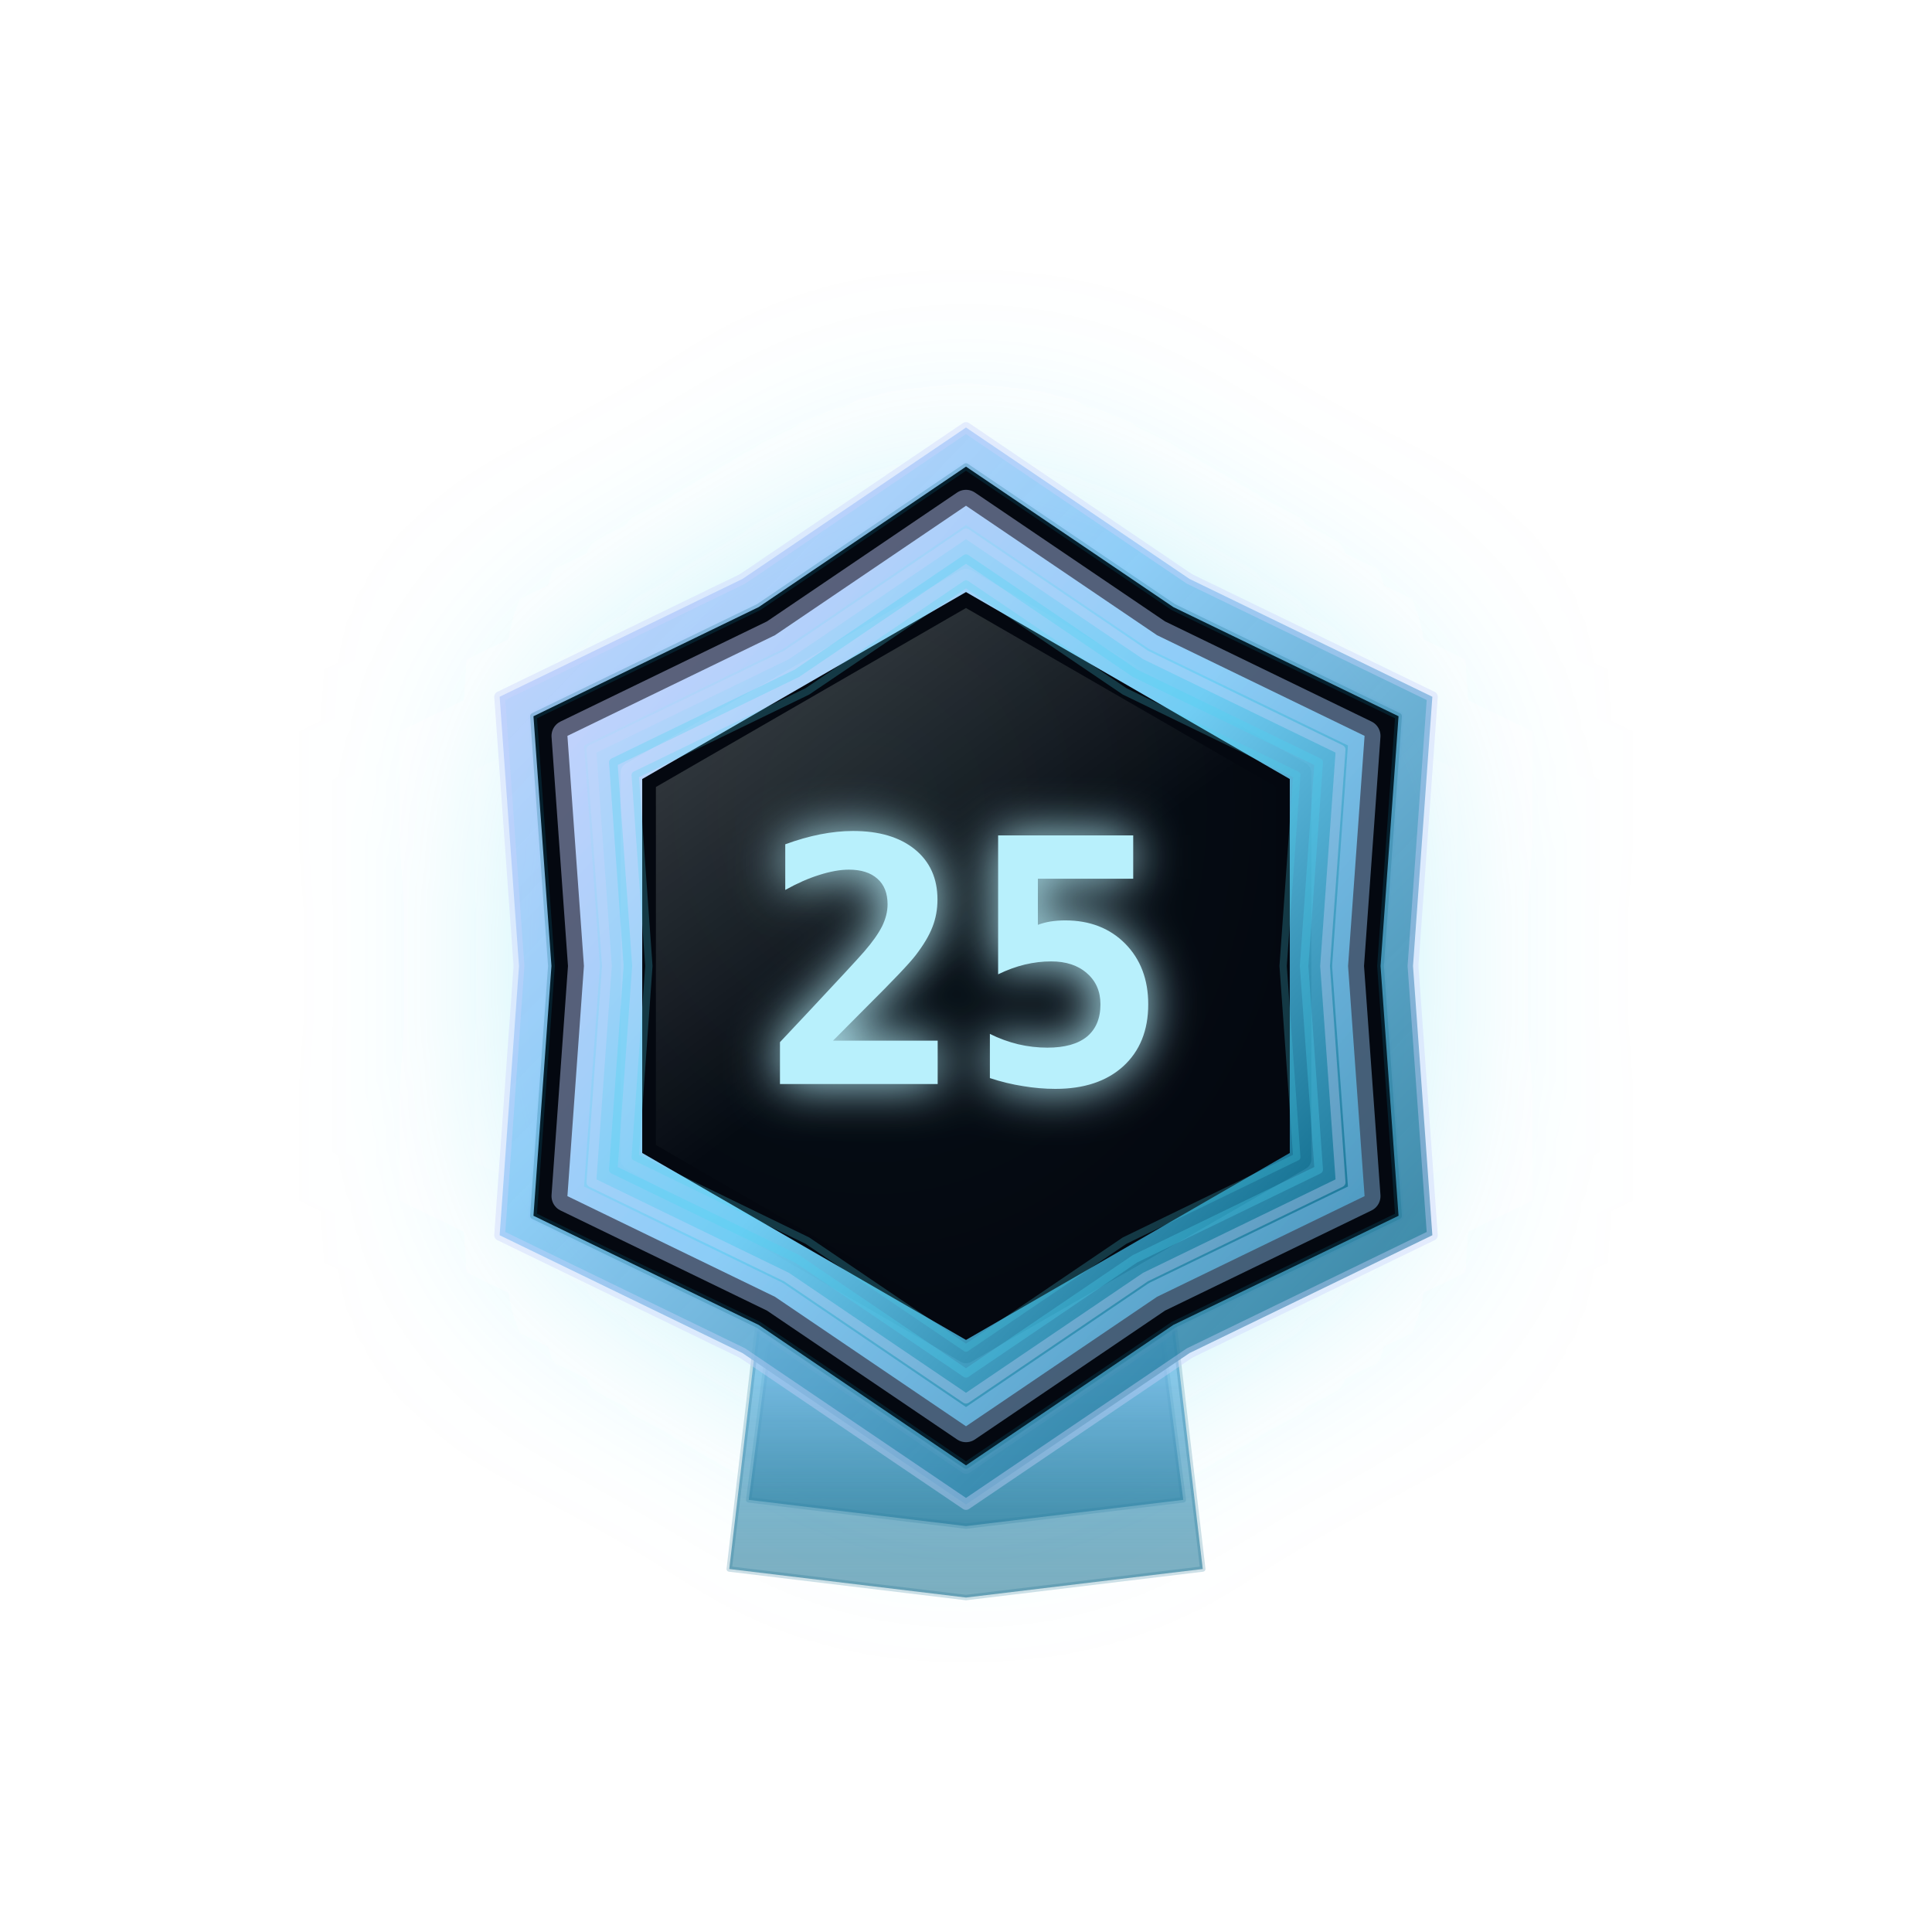
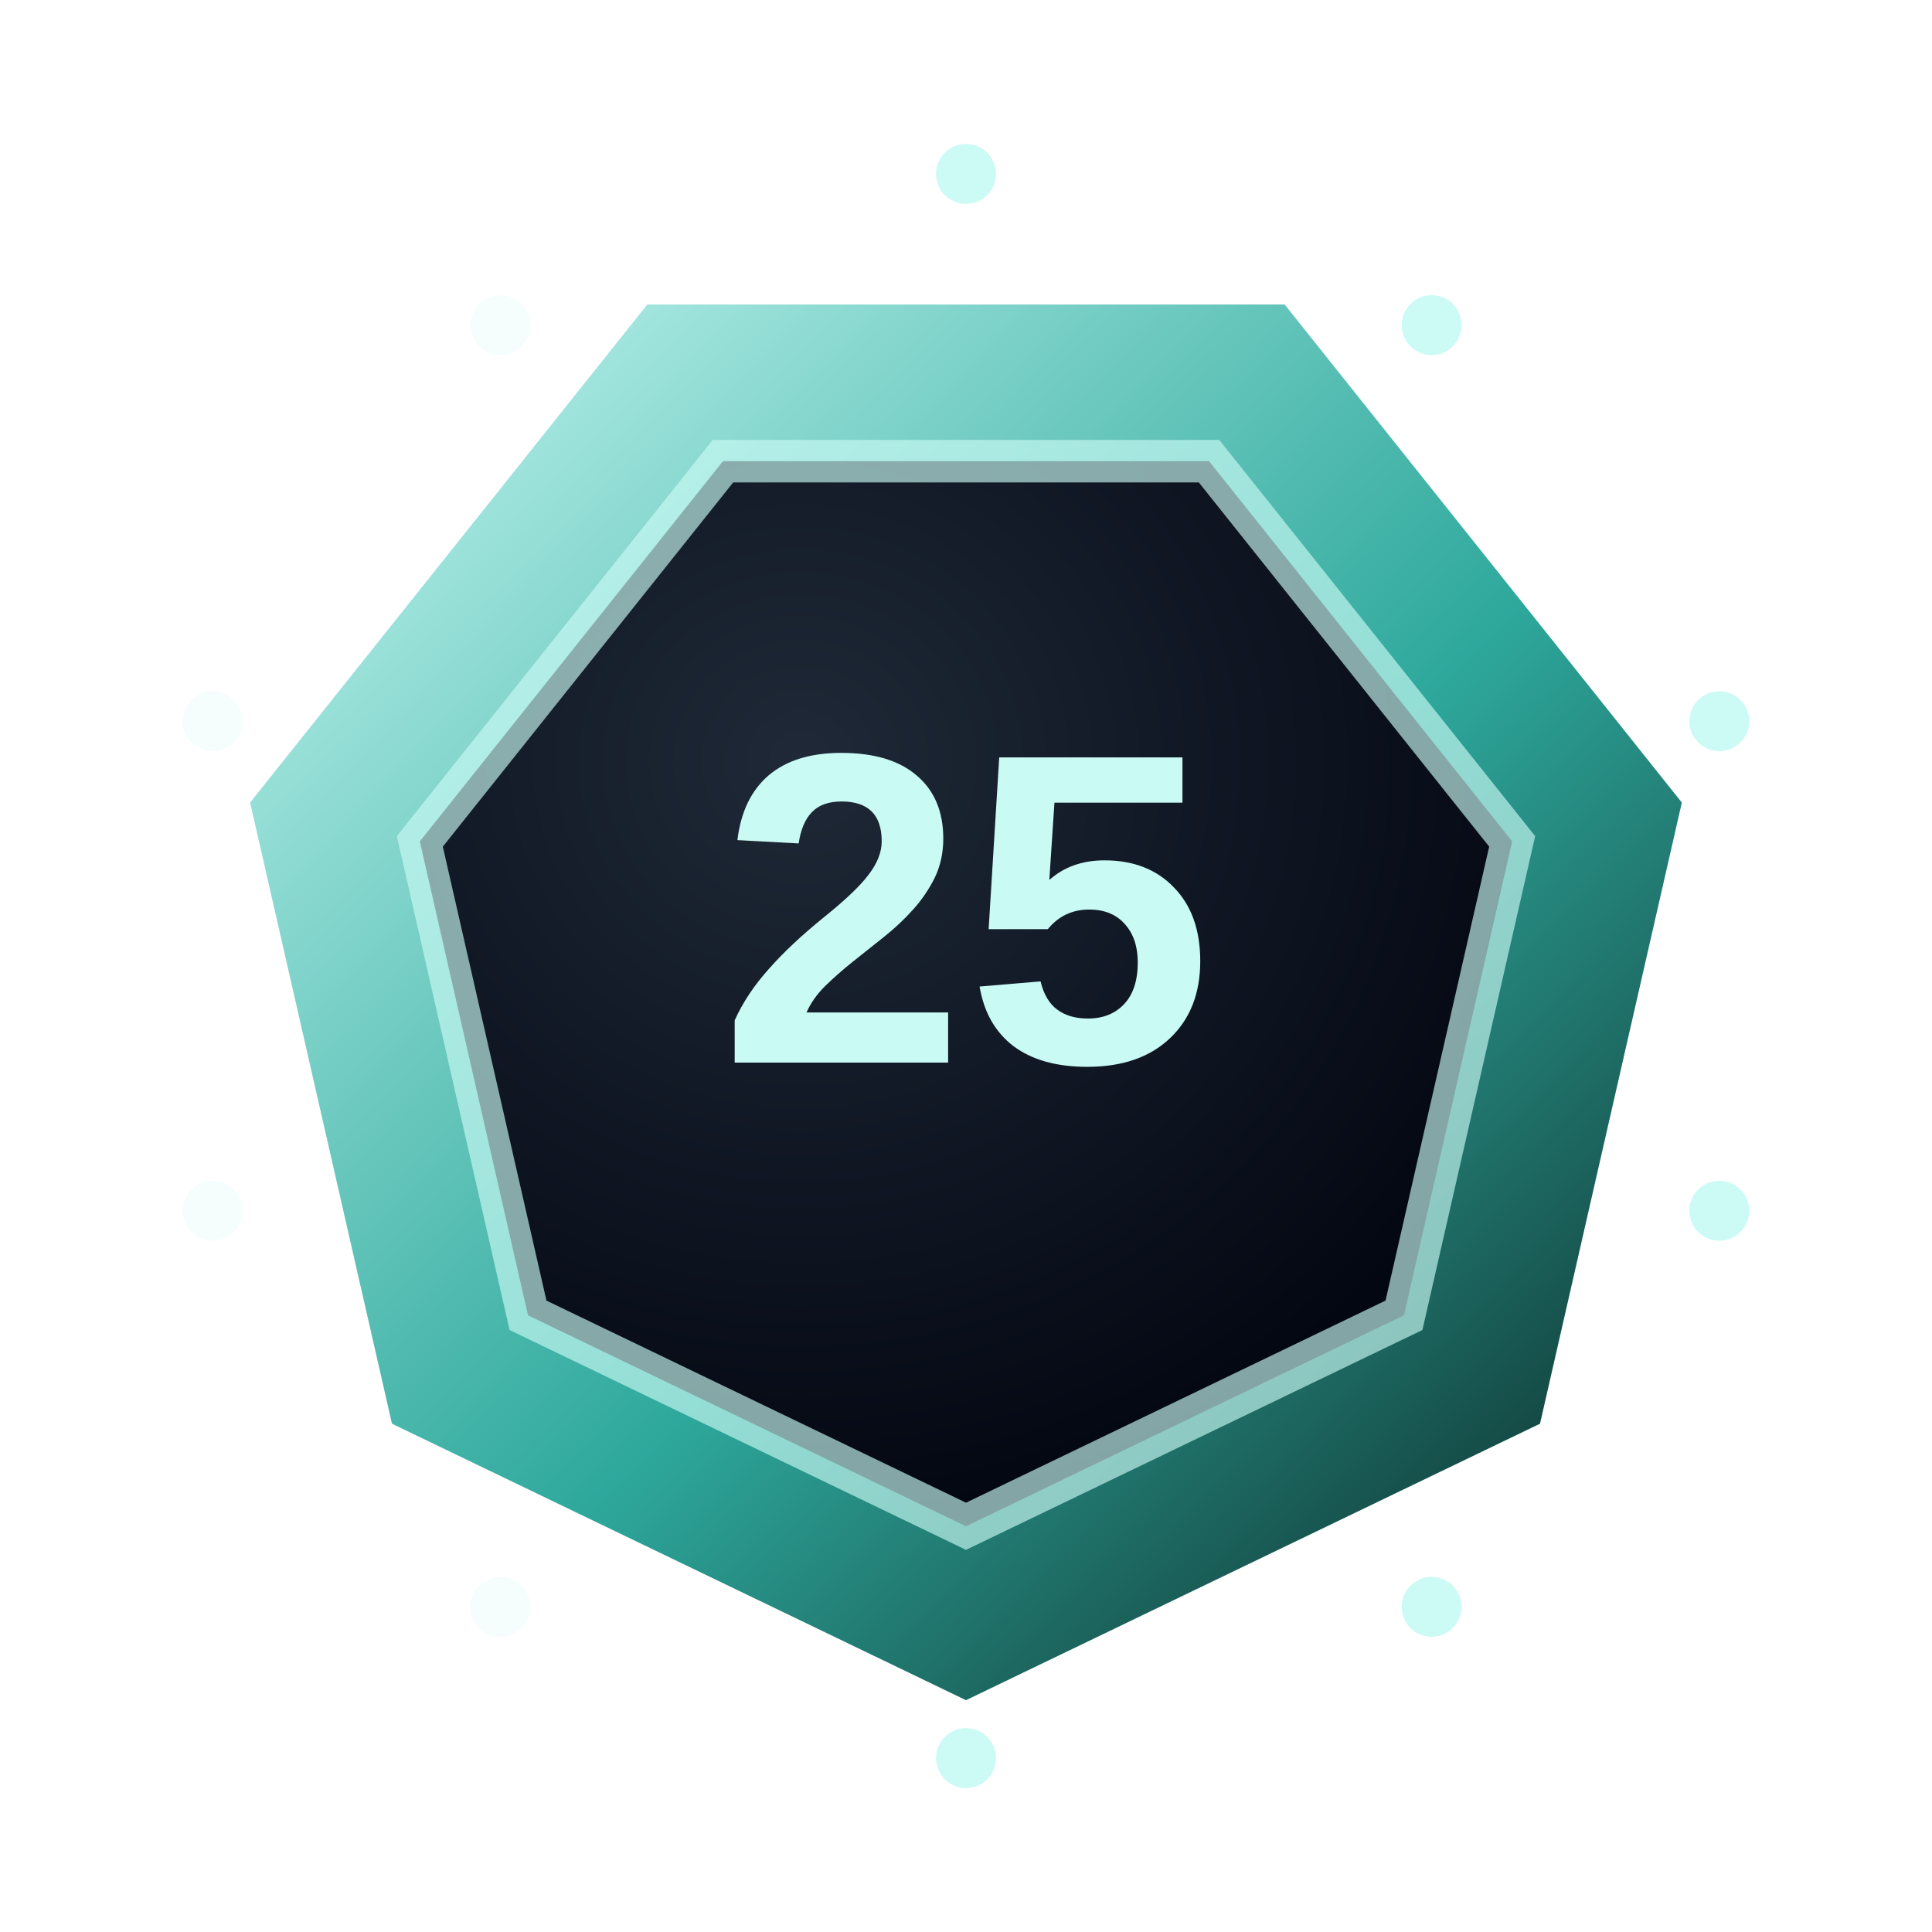
- <svg xmlns="http://www.w3.org/2000/svg" width="142.80" height="142.80" viewBox="-29.40 -29.40 142.80 142.80">
+ <svg xmlns="http://www.w3.org/2000/svg" width="100" height="100" viewBox="0 0 100 100">
  <defs>
-     <radialGradient id="bgg0khm" cx="35%" cy="28%" r="72%">
-       <stop offset="0%" stop-color="#081218" />
-       <stop offset="100%" stop-color="#040810" />
+     <linearGradient id="g" x1="0" y1="0" x2="1" y2="1">
+       <stop offset="0%" stop-color="#c9faf4" />
+       <stop offset="55%" stop-color="#2ea89c" />
+       <stop offset="100%" stop-color="#081b1a" />
+     </linearGradient>
+     <radialGradient id="bg" cx="35%" cy="28%" r="72%">
+       <stop offset="0%" stop-color="#1f2937" />
+       <stop offset="100%" stop-color="#030712" />
    </radialGradient>
-     <linearGradient id="rimg0khm" x1="5%" y1="5%" x2="95%" y2="95%">
-       <stop offset="0%" stop-color="#c9d7fd" />
-       <stop offset="50%" stop-color="#71cdf4" />
-       <stop offset="100%" stop-color="#0c6888" />
-     </linearGradient>
-     <linearGradient id="transRingg0khm" x1="0%" y1="0%" x2="100%" y2="100%">
-       <stop offset="0%" stop-color="#cecffe" />
-       <stop offset="100%" stop-color="#88c8f6" />
-     </linearGradient>
-     <linearGradient id="shg0khm" x1="18%" y1="0%" x2="82%" y2="100%">
-       <stop offset="0%" stop-color="white" stop-opacity="0.2" />
-       <stop offset="50%" stop-color="white" stop-opacity="0" />
-     </linearGradient>
-     <filter id="glg0khm" x="-40%" y="-40%" width="180%" height="180%">
-       <feGaussianBlur stdDeviation="1.8" result="b" />
-       <feMerge>
-         <feMergeNode in="b" />
-         <feMergeNode in="SourceGraphic" />
-       </feMerge>
-     </filter>
-     <filter id="halog0khm" x="-150%" y="-150%" width="500%" height="500%">
-       <feGaussianBlur stdDeviation="9" result="b" />
-       <feMerge>
-         <feMergeNode in="b" />
-         <feMergeNode in="SourceGraphic" />
-       </feMerge>
-     </filter>
-     <linearGradient id="pgg0khm_0" x1="5%" y1="0%" x2="95%" y2="100%">
-       <stop offset="0%" stop-color="#c2e1fd" stop-opacity="0.95" />
-       <stop offset="38%" stop-color="#67cef3" stop-opacity="0.9" />
-       <stop offset="100%" stop-color="#0c6888" stop-opacity="0.85" />
-     </linearGradient>
-     <linearGradient id="pgg0khm_1" x1="5%" y1="0%" x2="95%" y2="100%">
-       <stop offset="0%" stop-color="#ccd2fe" stop-opacity="0.95" />
-       <stop offset="38%" stop-color="#85c9f6" stop-opacity="0.9" />
-       <stop offset="100%" stop-color="#0c6888" stop-opacity="0.85" />
-     </linearGradient>
-     <linearGradient id="apg0khm_0" x1="0%" y1="0%" x2="0%" y2="100%">
-       <stop offset="0%" stop-color="#cad5fd" />
-       <stop offset="100%" stop-color="#0c6888" stop-opacity="0.65" />
-     </linearGradient>
-     <linearGradient id="apg0khm_1" x1="0%" y1="0%" x2="0%" y2="100%">
-       <stop offset="0%" stop-color="#7dcaf5" />
-       <stop offset="100%" stop-color="#0c6888" stop-opacity="0.65" />
-     </linearGradient>
  </defs>
-   <path d="M71.46,24.99 L70.24,42.00L71.46,59.01 L56.12,66.45L42.00,76.02 L27.88,66.45L12.54,59.01 L13.76,42.00L12.54,24.99 L27.88,17.55L42.00,7.98 L56.12,17.55Z" fill="#4ad4f0" fill-opacity="0.47" filter="url(#halog0khm)" />
-   <path d="M27.88,66.45 L42.00,76.02 L56.12,66.45 L58.06,81.46 L42.00,83.40 L25.94,81.46 Z" fill="url(#apg0khm_0)" opacity="0.9" />
-   <path d="M27.88,66.45 L42.00,76.02 L56.12,66.45" fill="none" stroke="#cad5fd" stroke-width="0.9" stroke-opacity="0.52" stroke-linejoin="round" />
-   <path d="M27.88,66.45 L42.00,76.02 L56.12,66.45 L58.06,81.46 L42.00,83.40 L25.94,81.46 Z" fill="none" stroke="#0c6888" stroke-width="0.4" stroke-opacity="0.2" stroke-linejoin="round" />
-   <path d="M26.61,68.65 L42.00,79.08 L57.39,68.65 L59.50,86.57 L42.00,88.68 L24.50,86.57 Z" fill="url(#apg0khm_1)" opacity="0.82" />
-   <path d="M26.61,68.65 L42.00,79.08 L57.39,68.65" fill="none" stroke="#cad5fd" stroke-width="0.9" stroke-opacity="0.42" stroke-linejoin="round" />
-   <path d="M26.61,68.65 L42.00,79.08 L57.39,68.65 L59.50,86.57 L42.00,88.68 L24.50,86.57 Z" fill="none" stroke="#0c6888" stroke-width="0.4" stroke-opacity="0.2" stroke-linejoin="round" />
-   <path d="M73.97,23.54 L72.64,42.00L73.97,60.46 L57.32,68.53L42.00,78.91 L26.68,68.53L10.03,60.46 L11.36,42.00L10.03,23.54 L26.68,15.47L42.00,5.09 L57.32,15.47Z" fill="url(#pgg0khm_0)" />
-   <path d="M71.46,24.99 L70.24,42.00L71.46,59.01 L56.12,66.45L42.00,76.02 L27.88,66.45L12.54,59.01 L13.76,42.00L12.54,24.99 L27.88,17.55L42.00,7.98 L56.12,17.55Z" fill="#040810" />
-   <path d="M73.97,23.54 L72.64,42.00L73.97,60.46 L57.32,68.53L42.00,78.91 L26.68,68.53L10.03,60.46 L11.36,42.00L10.03,23.54 L26.68,15.47L42.00,5.09 L57.32,15.47Z" fill="none" stroke="#c2e1fd" stroke-width="0.8" stroke-opacity="0.48" stroke-linejoin="round" />
-   <path d="M71.46,24.99 L70.24,42.00L71.46,59.01 L56.12,66.45L42.00,76.02 L27.88,66.45L12.54,59.01 L13.76,42.00L12.54,24.99 L27.88,17.55L42.00,7.98 L56.12,17.55Z" fill="none" stroke="#0c6888" stroke-width="0.5" stroke-opacity="0.28" stroke-linejoin="round" />
-   <path d="M76.47,22.10 L75.04,42.00L76.47,61.90 L58.52,70.61L42.00,81.80 L25.48,70.61L7.53,61.90 L8.96,42.00L7.53,22.10 L25.48,13.39L42.00,2.20 L58.52,13.39Z" fill="url(#pgg0khm_1)" />
-   <path d="M73.97,23.54 L72.64,42.00L73.97,60.46 L57.32,68.53L42.00,78.91 L26.68,68.53L10.03,60.46 L11.36,42.00L10.03,23.54 L26.68,15.47L42.00,5.09 L57.32,15.47Z" fill="#040810" />
-   <path d="M76.47,22.10 L75.04,42.00L76.47,61.90 L58.52,70.61L42.00,81.80 L25.48,70.61L7.53,61.90 L8.96,42.00L7.53,22.10 L25.48,13.39L42.00,2.20 L58.52,13.39Z" fill="none" stroke="#ccd2fe" stroke-width="0.8" stroke-opacity="0.4" stroke-linejoin="round" />
-   <path d="M73.97,23.54 L72.64,42.00L73.97,60.46 L57.32,68.53L42.00,78.91 L26.68,68.53L10.03,60.46 L11.36,42.00L10.03,23.54 L26.68,15.47L42.00,5.09 L57.32,15.47Z" fill="none" stroke="#0c6888" stroke-width="0.5" stroke-opacity="0.24" stroke-linejoin="round" />
-   <path d="M71.46,24.99 L70.24,42.00L71.46,59.01 L56.12,66.45L42.00,76.02 L27.88,66.45L12.54,59.01 L13.76,42.00L12.54,24.99 L27.88,17.55L42.00,7.98 L56.12,17.55Z" fill="url(#rimg0khm)" />
-   <path d="M66.73,27.72L66.73,56.28L42.00,70.56L17.27,56.28L17.27,27.72L42.00,13.44Z" fill="#040810" />
-   <path d="M66.73,27.72L66.73,56.28L42.00,70.56L17.27,56.28L17.27,27.72L42.00,13.44Z" fill="none" stroke="url(#rimg0khm)" stroke-width="1.596" stroke-linejoin="round" />
-   <path d="M64.92,28.77L64.92,55.23L42.00,68.46L19.08,55.23L19.08,28.77L42.00,15.54Z" fill="url(#bgg0khm)" />
-   <path d="M64.92,28.77L64.92,55.23L42.00,68.46L19.08,55.23L19.08,28.77L42.00,15.54Z" fill="url(#shg0khm)" />
-   <path d="M71.46,24.99 L70.24,42.00L71.46,59.01 L56.12,66.45L42.00,76.02 L27.88,66.45L12.54,59.01 L13.76,42.00L12.54,24.99 L27.88,17.55L42.00,7.98 L56.12,17.55Z" fill="none" stroke="url(#transRingg0khm)" stroke-width="2.352" stroke-opacity="0.45" stroke-linejoin="round" />
-   <path d="M69.69,26.01 L68.54,42.00L69.69,57.99 L55.27,64.99L42.00,73.98 L28.73,64.99L14.31,57.99 L15.46,42.00L14.31,26.01 L28.73,19.01L42.00,10.02 L55.27,19.01Z" fill="none" stroke="#cad5fd" stroke-width="0.72" stroke-opacity="0.36" stroke-linejoin="round" />
-   <path d="M68.07,26.95 L66.99,42.00L68.07,57.05 L54.49,63.64L42.00,72.11 L29.51,63.64L15.93,57.05 L17.01,42.00L15.93,26.95 L29.51,20.36L42.00,11.89 L54.49,20.36Z" fill="none" stroke="#4ad4f0" stroke-width="0.63" stroke-opacity="0.3" stroke-linejoin="round" />
-   <path d="M66.45,27.88 L65.44,42.00L66.45,56.12 L53.72,62.30L42.00,70.24 L30.28,62.30L17.55,56.12 L18.56,42.00L17.55,27.88 L30.28,21.70L42.00,13.76 L53.72,21.70Z" fill="none" stroke="#4ad4f0" stroke-width="0.54" stroke-opacity="0.24" stroke-linejoin="round" />
-   <text x="42" y="42" text-anchor="middle" dominant-baseline="central" font-family="Orbitron,monospace" font-weight="900" font-size="25.2" fill="#b8f0fc" filter="url(#glg0khm)">25</text>
+   <path d="M 66.49 15.76 L 87.05 41.54 L 79.71 73.69 L 50.00 88.00 L 20.29 73.69 L 12.95 41.54 L 33.51 15.76 Z" fill="#2db7aa" opacity="0.28" />
+   <path d="M 66.49 15.76 L 87.05 41.54 L 79.71 73.69 L 50.00 88.00 L 20.29 73.69 L 12.95 41.54 L 33.51 15.76 Z" fill="url(#g)" />
+   <path d="M 62.58 23.87 L 78.27 43.55 L 72.67 68.08 L 50.00 79.00 L 27.33 68.08 L 21.73 43.55 L 37.42 23.87 Z" fill="url(#bg)" />
+   <path d="M 62.58 23.87 L 78.27 43.55 L 72.67 68.08 L 50.00 79.00 L 27.33 68.08 L 21.73 43.55 L 37.42 23.87 Z" fill="none" stroke="#c9faf4" stroke-width="2.2" opacity="0.65" />
+   <circle cx="50.00" cy="9.00" r="1.55" fill="#c9faf4" opacity="0.95" />
+   <circle cx="74.10" cy="16.83" r="1.55" fill="#c9faf4" opacity="0.95" />
+   <circle cx="88.99" cy="37.33" r="1.55" fill="#c9faf4" opacity="0.95" />
+   <circle cx="88.99" cy="62.67" r="1.55" fill="#c9faf4" opacity="0.95" />
+   <circle cx="74.10" cy="83.17" r="1.55" fill="#c9faf4" opacity="0.95" />
+   <circle cx="50.00" cy="91.00" r="1.55" fill="#c9faf4" opacity="0.95" />
+   <circle cx="25.90" cy="83.17" r="1.55" fill="#c9faf4" opacity="0.18" />
+   <circle cx="11.01" cy="62.67" r="1.55" fill="#c9faf4" opacity="0.18" />
+   <circle cx="11.01" cy="37.33" r="1.55" fill="#c9faf4" opacity="0.18" />
+   <circle cx="25.90" cy="16.83" r="1.55" fill="#c9faf4" opacity="0.18" />
+   <text x="50" y="55" text-anchor="middle" font-family="Arial, Helvetica, sans-serif" font-weight="700" font-size="22.96" fill="#c9faf4">25</text>
</svg>
